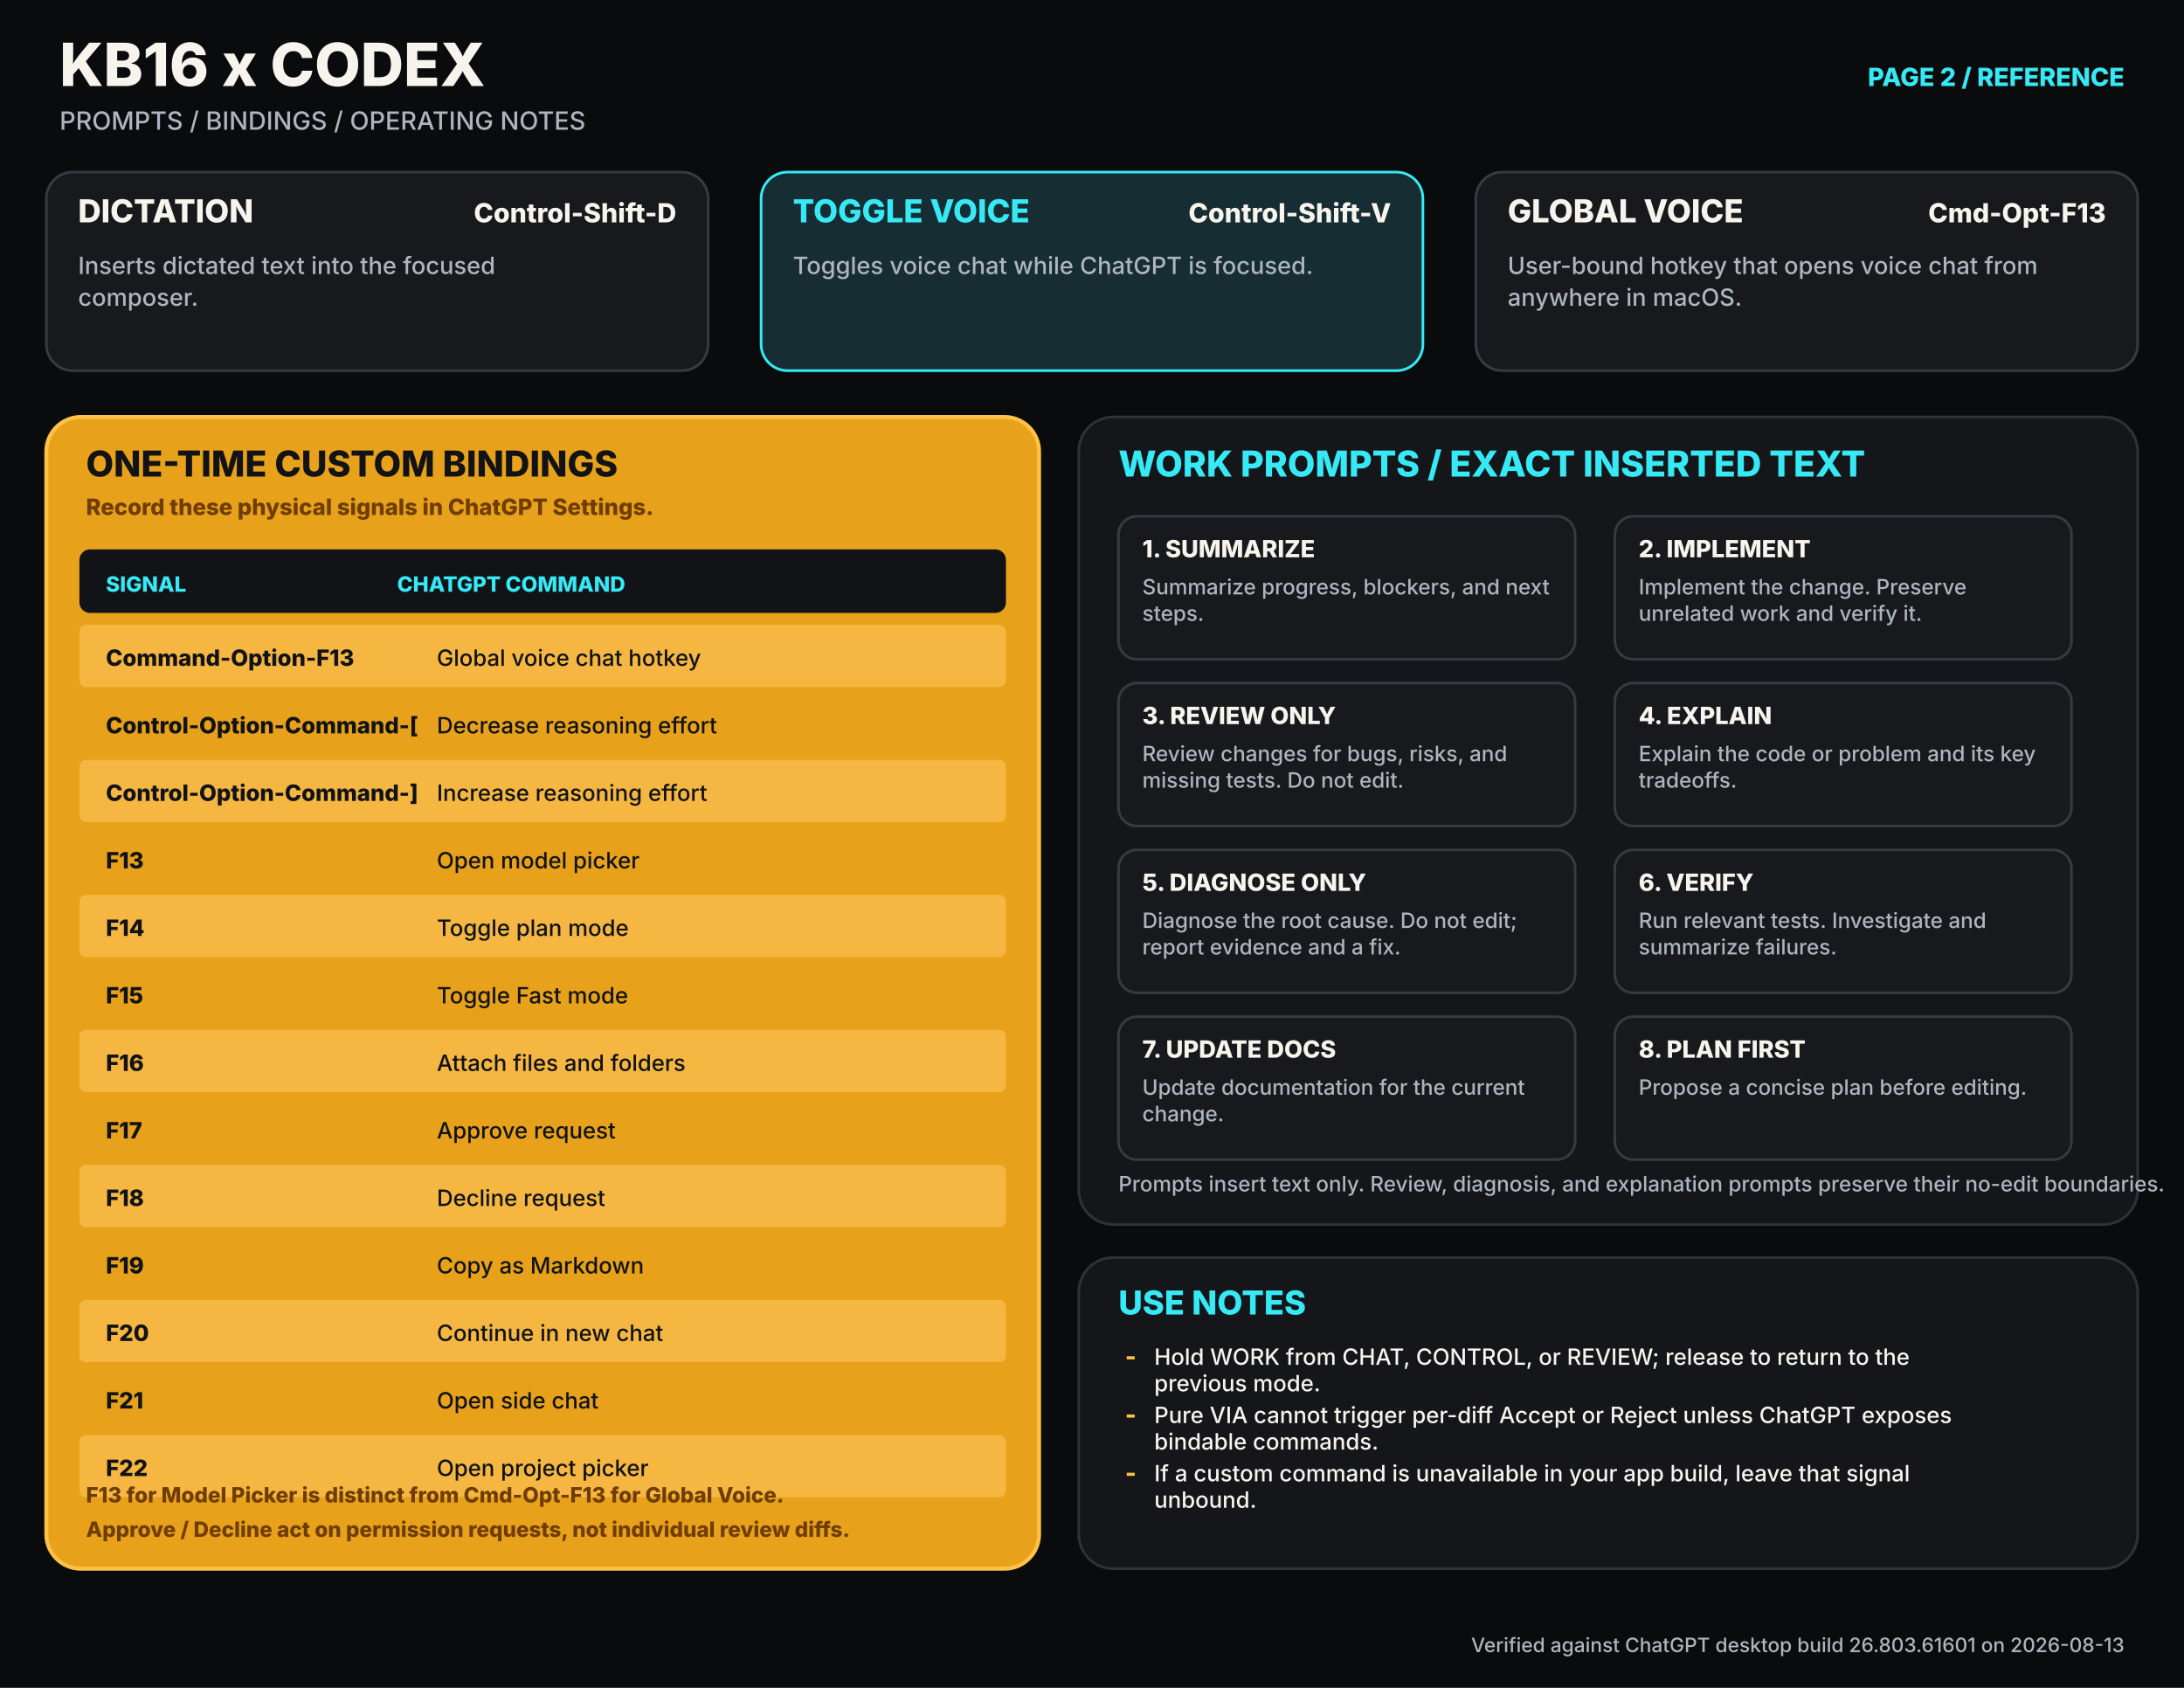
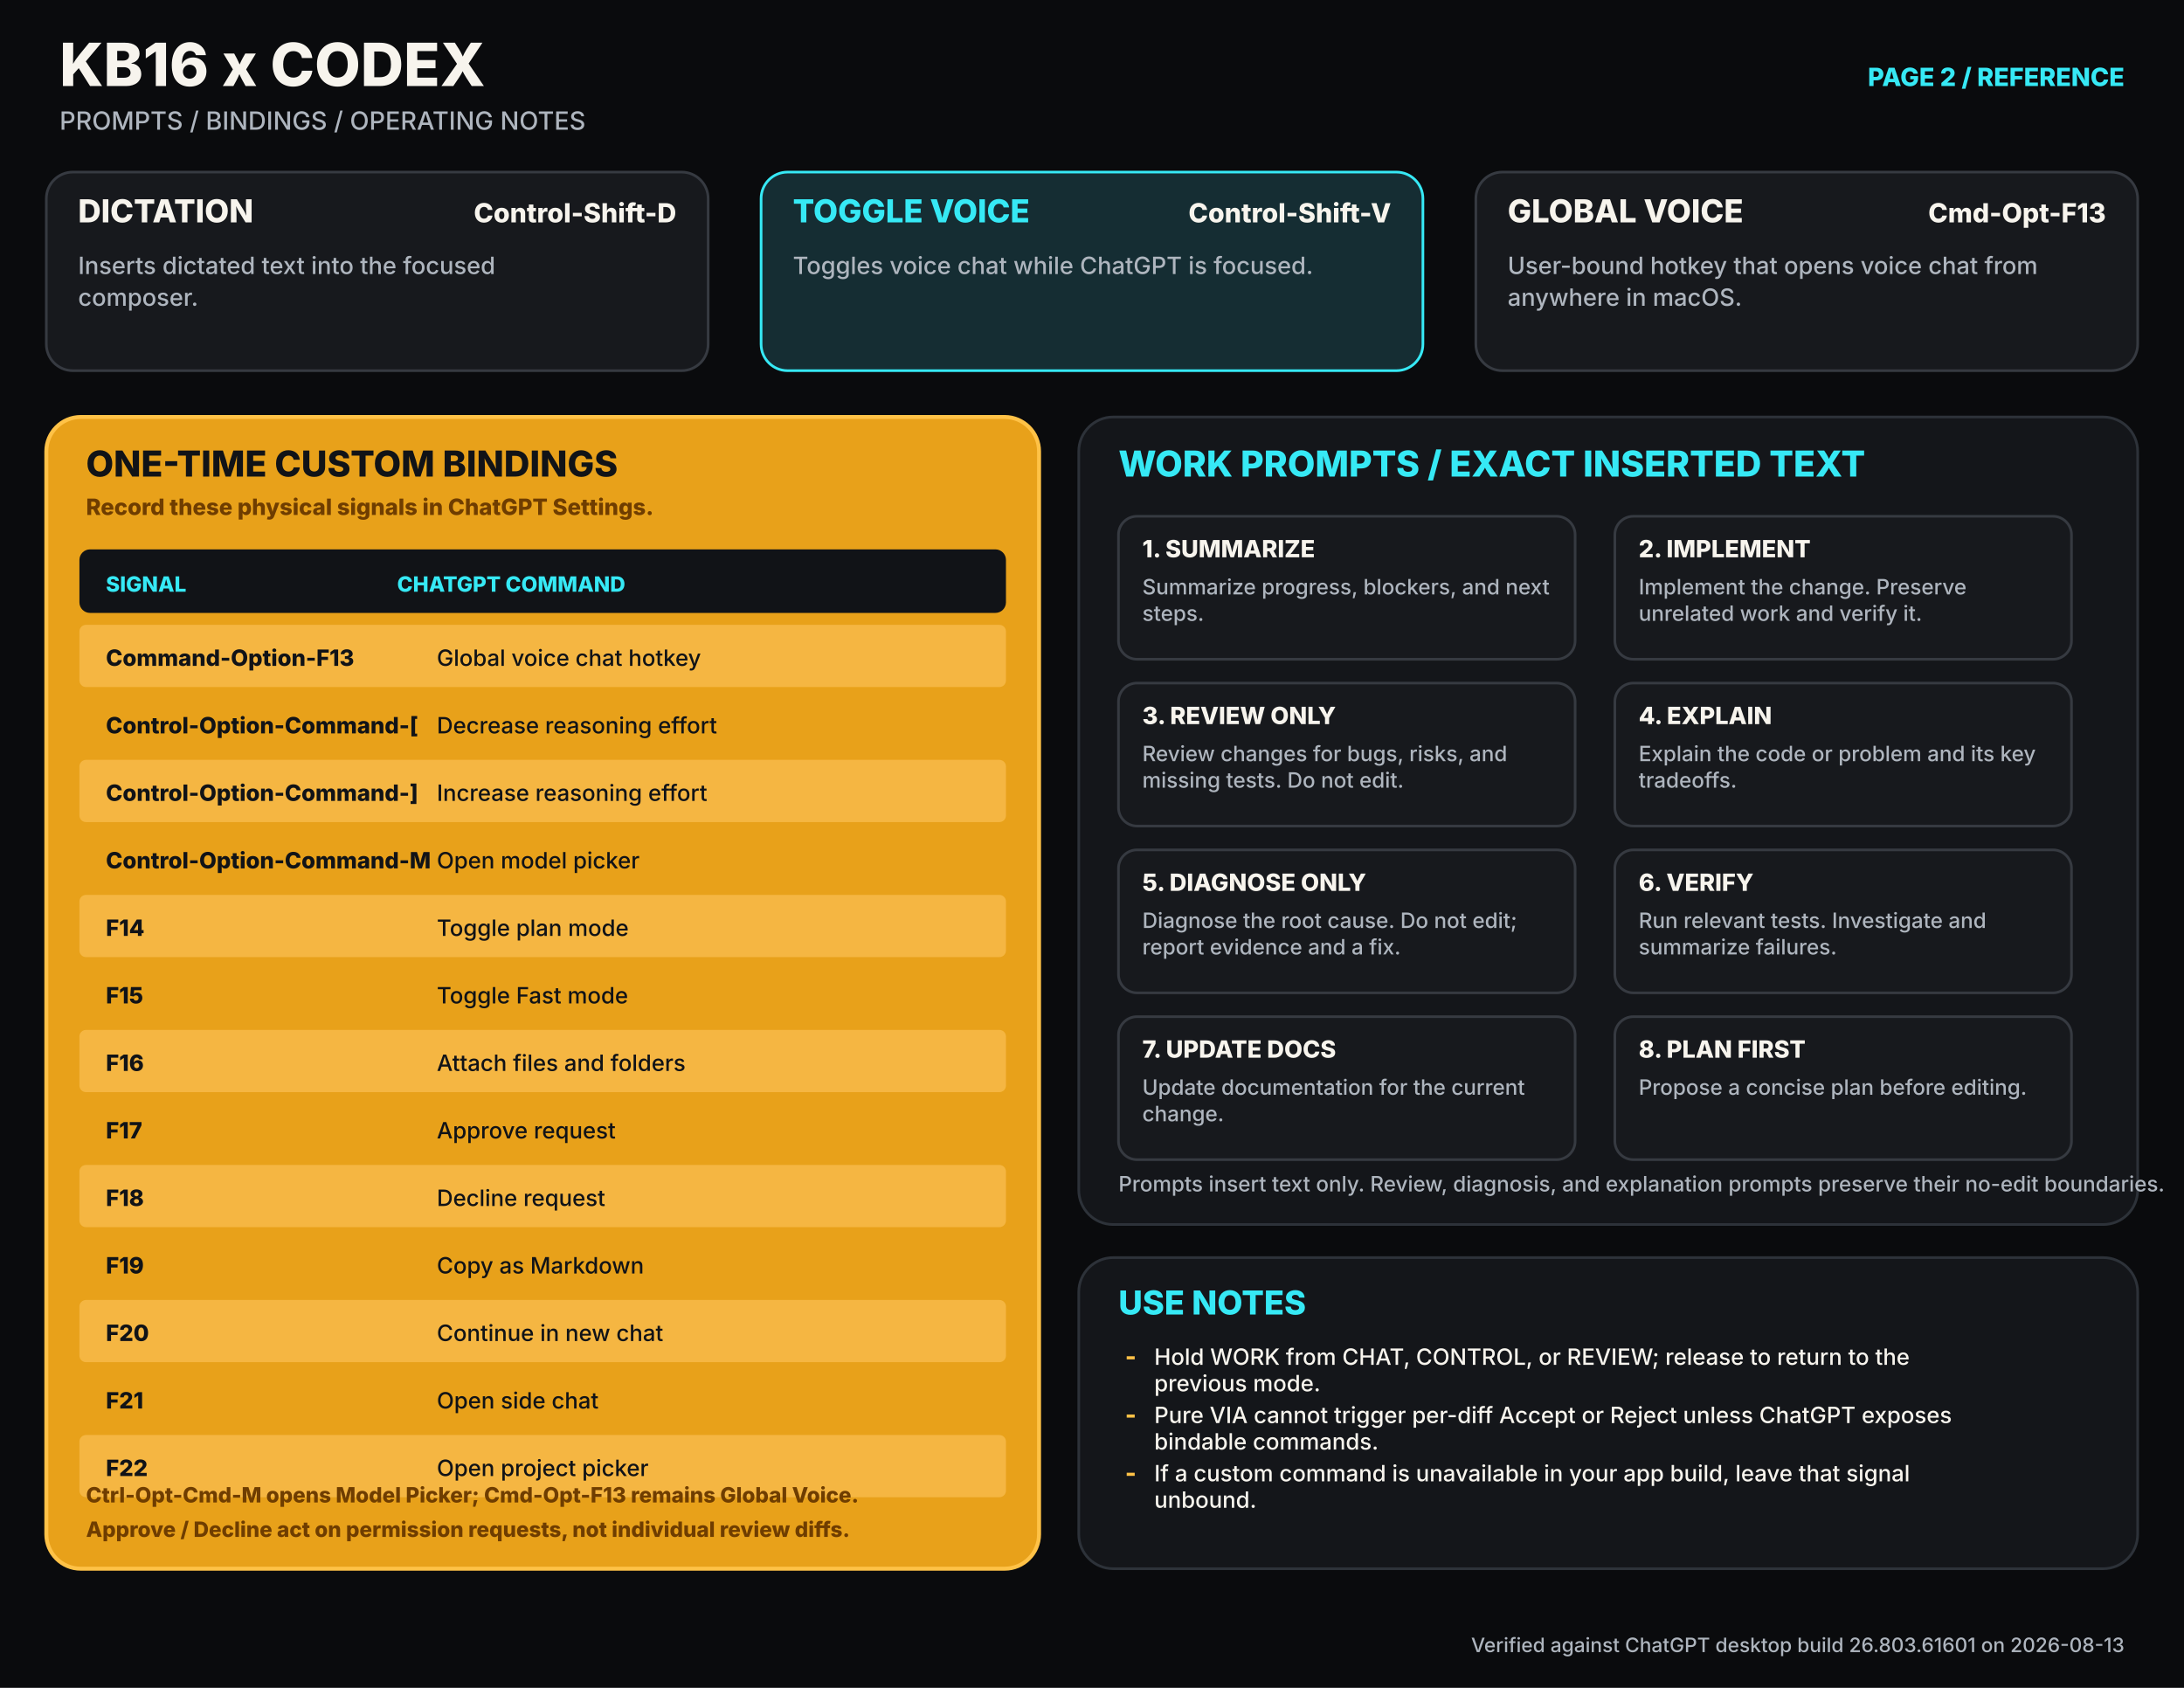
<svg xmlns="http://www.w3.org/2000/svg" width="11in" height="8.5in" viewBox="0 0 1650 1275" role="img" aria-labelledby="title description">
  <rect width="1650" height="1275" fill="#0A0B0D" />
  <text x="45" y="65" text-anchor="start" style="font: 800 45px -apple-system, BlinkMacSystemFont, Segoe UI, sans-serif; fill: #F7F4ED;">KB16 x CODEX</text>
  <text x="45" y="98" text-anchor="start" style="font: 500 19px -apple-system, BlinkMacSystemFont, Segoe UI, sans-serif; fill: #AEB5BE;">PROMPTS / BINDINGS / OPERATING NOTES</text>
  <text x="1605" y="65" text-anchor="end" style="font: 800 19px -apple-system, BlinkMacSystemFont, Segoe UI, sans-serif; fill: #36E9F5;">PAGE 2 / REFERENCE</text>
  <rect x="35" y="130" width="500" height="150" rx="20" fill="#17191D" stroke="#363A41" stroke-width="2" />
  <text x="59" y="168" text-anchor="start" style="font: 800 24px -apple-system, BlinkMacSystemFont, Segoe UI, sans-serif; fill: #F7F4ED;">DICTATION</text>
  <text x="511" y="168" text-anchor="end" style="font: 800 20px -apple-system, BlinkMacSystemFont, Segoe UI, sans-serif; fill: #F7F4ED;">Control-Shift-D</text>
  <text x="59" y="207" text-anchor="start" style="font: 500 18px -apple-system, BlinkMacSystemFont, Segoe UI, sans-serif; fill: #AEB5BE;">Inserts dictated text into the focused</text>
  <text x="59" y="231" text-anchor="start" style="font: 500 18px -apple-system, BlinkMacSystemFont, Segoe UI, sans-serif; fill: #AEB5BE;">composer.</text>
  <rect x="575" y="130" width="500" height="150" rx="20" fill="#152D33" stroke="#36E9F5" stroke-width="2" />
  <text x="599" y="168" text-anchor="start" style="font: 800 24px -apple-system, BlinkMacSystemFont, Segoe UI, sans-serif; fill: #36E9F5;">TOGGLE VOICE</text>
  <text x="1051" y="168" text-anchor="end" style="font: 800 20px -apple-system, BlinkMacSystemFont, Segoe UI, sans-serif; fill: #F7F4ED;">Control-Shift-V</text>
  <text x="599" y="207" text-anchor="start" style="font: 500 18px -apple-system, BlinkMacSystemFont, Segoe UI, sans-serif; fill: #AEB5BE;">Toggles voice chat while ChatGPT is focused.</text>
  <rect x="1115" y="130" width="500" height="150" rx="20" fill="#17191D" stroke="#363A41" stroke-width="2" />
  <text x="1139" y="168" text-anchor="start" style="font: 800 24px -apple-system, BlinkMacSystemFont, Segoe UI, sans-serif; fill: #F7F4ED;">GLOBAL VOICE</text>
  <text x="1591" y="168" text-anchor="end" style="font: 800 20px -apple-system, BlinkMacSystemFont, Segoe UI, sans-serif; fill: #F7F4ED;">Cmd-Opt-F13</text>
  <text x="1139" y="207" text-anchor="start" style="font: 500 18px -apple-system, BlinkMacSystemFont, Segoe UI, sans-serif; fill: #AEB5BE;">User-bound hotkey that opens voice chat from</text>
  <text x="1139" y="231" text-anchor="start" style="font: 500 18px -apple-system, BlinkMacSystemFont, Segoe UI, sans-serif; fill: #AEB5BE;">anywhere in macOS.</text>
  <rect x="35" y="315" width="750" height="870" rx="26" fill="#E8A11A" stroke="#FFC247" stroke-width="3" />
  <text x="65" y="360" text-anchor="start" style="font: 800 27px -apple-system, BlinkMacSystemFont, Segoe UI, sans-serif; fill: #111317;">ONE-TIME CUSTOM BINDINGS</text>
  <text x="65" y="389" text-anchor="start" style="font: 800 17px -apple-system, BlinkMacSystemFont, Segoe UI, sans-serif; fill: #6F3D00;">Record these physical signals in ChatGPT Settings.</text>
  <rect x="60" y="415" width="700" height="48" rx="8" fill="#111317" />
  <text x="80" y="447" text-anchor="start" style="font: 800 16px -apple-system, BlinkMacSystemFont, Segoe UI, sans-serif; fill: #36E9F5;">SIGNAL</text>
  <text x="300" y="447" text-anchor="start" style="font: 800 16px -apple-system, BlinkMacSystemFont, Segoe UI, sans-serif; fill: #36E9F5;">CHATGPT COMMAND</text>
  <rect x="60" y="472" width="700" height="47" rx="5" fill="#F5B642" />
  <text x="80" y="503" text-anchor="start" style="font: 800 17px -apple-system, BlinkMacSystemFont, Segoe UI, sans-serif; fill: #111317;">Command-Option-F13</text>
  <text x="330" y="503" text-anchor="start" style="font: 500 17px -apple-system, BlinkMacSystemFont, Segoe UI, sans-serif; fill: #111317;">Global voice chat hotkey</text>
  <rect x="60" y="523" width="700" height="47" rx="5" fill="#E8A11A" />
  <text x="80" y="554" text-anchor="start" style="font: 800 17px -apple-system, BlinkMacSystemFont, Segoe UI, sans-serif; fill: #111317;">Control-Option-Command-[</text>
  <text x="330" y="554" text-anchor="start" style="font: 500 17px -apple-system, BlinkMacSystemFont, Segoe UI, sans-serif; fill: #111317;">Decrease reasoning effort</text>
  <rect x="60" y="574" width="700" height="47" rx="5" fill="#F5B642" />
  <text x="80" y="605" text-anchor="start" style="font: 800 17px -apple-system, BlinkMacSystemFont, Segoe UI, sans-serif; fill: #111317;">Control-Option-Command-]</text>
  <text x="330" y="605" text-anchor="start" style="font: 500 17px -apple-system, BlinkMacSystemFont, Segoe UI, sans-serif; fill: #111317;">Increase reasoning effort</text>
  <rect x="60" y="625" width="700" height="47" rx="5" fill="#E8A11A" />
-   <text x="80" y="656" text-anchor="start" style="font: 800 17px -apple-system, BlinkMacSystemFont, Segoe UI, sans-serif; fill: #111317;">F13</text>
+   <text x="80" y="656" text-anchor="start" style="font: 800 17px -apple-system, BlinkMacSystemFont, Segoe UI, sans-serif; fill: #111317;">Control-Option-Command-M</text>
  <text x="330" y="656" text-anchor="start" style="font: 500 17px -apple-system, BlinkMacSystemFont, Segoe UI, sans-serif; fill: #111317;">Open model picker</text>
  <rect x="60" y="676" width="700" height="47" rx="5" fill="#F5B642" />
  <text x="80" y="707" text-anchor="start" style="font: 800 17px -apple-system, BlinkMacSystemFont, Segoe UI, sans-serif; fill: #111317;">F14</text>
  <text x="330" y="707" text-anchor="start" style="font: 500 17px -apple-system, BlinkMacSystemFont, Segoe UI, sans-serif; fill: #111317;">Toggle plan mode</text>
  <rect x="60" y="727" width="700" height="47" rx="5" fill="#E8A11A" />
  <text x="80" y="758" text-anchor="start" style="font: 800 17px -apple-system, BlinkMacSystemFont, Segoe UI, sans-serif; fill: #111317;">F15</text>
  <text x="330" y="758" text-anchor="start" style="font: 500 17px -apple-system, BlinkMacSystemFont, Segoe UI, sans-serif; fill: #111317;">Toggle Fast mode</text>
  <rect x="60" y="778" width="700" height="47" rx="5" fill="#F5B642" />
  <text x="80" y="809" text-anchor="start" style="font: 800 17px -apple-system, BlinkMacSystemFont, Segoe UI, sans-serif; fill: #111317;">F16</text>
  <text x="330" y="809" text-anchor="start" style="font: 500 17px -apple-system, BlinkMacSystemFont, Segoe UI, sans-serif; fill: #111317;">Attach files and folders</text>
  <rect x="60" y="829" width="700" height="47" rx="5" fill="#E8A11A" />
  <text x="80" y="860" text-anchor="start" style="font: 800 17px -apple-system, BlinkMacSystemFont, Segoe UI, sans-serif; fill: #111317;">F17</text>
  <text x="330" y="860" text-anchor="start" style="font: 500 17px -apple-system, BlinkMacSystemFont, Segoe UI, sans-serif; fill: #111317;">Approve request</text>
  <rect x="60" y="880" width="700" height="47" rx="5" fill="#F5B642" />
  <text x="80" y="911" text-anchor="start" style="font: 800 17px -apple-system, BlinkMacSystemFont, Segoe UI, sans-serif; fill: #111317;">F18</text>
  <text x="330" y="911" text-anchor="start" style="font: 500 17px -apple-system, BlinkMacSystemFont, Segoe UI, sans-serif; fill: #111317;">Decline request</text>
  <rect x="60" y="931" width="700" height="47" rx="5" fill="#E8A11A" />
  <text x="80" y="962" text-anchor="start" style="font: 800 17px -apple-system, BlinkMacSystemFont, Segoe UI, sans-serif; fill: #111317;">F19</text>
  <text x="330" y="962" text-anchor="start" style="font: 500 17px -apple-system, BlinkMacSystemFont, Segoe UI, sans-serif; fill: #111317;">Copy as Markdown</text>
  <rect x="60" y="982" width="700" height="47" rx="5" fill="#F5B642" />
  <text x="80" y="1013" text-anchor="start" style="font: 800 17px -apple-system, BlinkMacSystemFont, Segoe UI, sans-serif; fill: #111317;">F20</text>
  <text x="330" y="1013" text-anchor="start" style="font: 500 17px -apple-system, BlinkMacSystemFont, Segoe UI, sans-serif; fill: #111317;">Continue in new chat</text>
  <rect x="60" y="1033" width="700" height="47" rx="5" fill="#E8A11A" />
  <text x="80" y="1064" text-anchor="start" style="font: 800 17px -apple-system, BlinkMacSystemFont, Segoe UI, sans-serif; fill: #111317;">F21</text>
  <text x="330" y="1064" text-anchor="start" style="font: 500 17px -apple-system, BlinkMacSystemFont, Segoe UI, sans-serif; fill: #111317;">Open side chat</text>
  <rect x="60" y="1084" width="700" height="47" rx="5" fill="#F5B642" />
  <text x="80" y="1115" text-anchor="start" style="font: 800 17px -apple-system, BlinkMacSystemFont, Segoe UI, sans-serif; fill: #111317;">F22</text>
  <text x="330" y="1115" text-anchor="start" style="font: 500 17px -apple-system, BlinkMacSystemFont, Segoe UI, sans-serif; fill: #111317;">Open project picker</text>
-   <text x="65" y="1135" text-anchor="start" style="font: 800 16px -apple-system, BlinkMacSystemFont, Segoe UI, sans-serif; fill: #6F3D00;">F13 for Model Picker is distinct from Cmd-Opt-F13 for Global Voice.</text>
+   <text x="65" y="1135" text-anchor="start" style="font: 800 16px -apple-system, BlinkMacSystemFont, Segoe UI, sans-serif; fill: #6F3D00;">Ctrl-Opt-Cmd-M opens Model Picker; Cmd-Opt-F13 remains Global Voice.</text>
  <text x="65" y="1161" text-anchor="start" style="font: 800 16px -apple-system, BlinkMacSystemFont, Segoe UI, sans-serif; fill: #6F3D00;">Approve / Decline act on permission requests, not individual review diffs.</text>
  <rect x="815" y="315" width="800" height="610" rx="26" fill="#14161A" stroke="#2D3239" stroke-width="2" />
  <text x="845" y="360" text-anchor="start" style="font: 800 27px -apple-system, BlinkMacSystemFont, Segoe UI, sans-serif; fill: #36E9F5;">WORK PROMPTS / EXACT INSERTED TEXT</text>
  <rect x="845" y="390" width="345" height="108" rx="14" fill="#17191D" stroke="#363A41" stroke-width="2" />
  <text x="863" y="421" text-anchor="start" style="font: 800 18px -apple-system, BlinkMacSystemFont, Segoe UI, sans-serif; fill: #F7F4ED;">1. SUMMARIZE</text>
  <text x="863" y="449" text-anchor="start" style="font: 500 16px -apple-system, BlinkMacSystemFont, Segoe UI, sans-serif; fill: #AEB5BE;">Summarize progress, blockers, and next</text>
  <text x="863" y="469" text-anchor="start" style="font: 500 16px -apple-system, BlinkMacSystemFont, Segoe UI, sans-serif; fill: #AEB5BE;">steps.</text>
  <rect x="1220" y="390" width="345" height="108" rx="14" fill="#17191D" stroke="#363A41" stroke-width="2" />
  <text x="1238" y="421" text-anchor="start" style="font: 800 18px -apple-system, BlinkMacSystemFont, Segoe UI, sans-serif; fill: #F7F4ED;">2. IMPLEMENT</text>
  <text x="1238" y="449" text-anchor="start" style="font: 500 16px -apple-system, BlinkMacSystemFont, Segoe UI, sans-serif; fill: #AEB5BE;">Implement the change. Preserve</text>
  <text x="1238" y="469" text-anchor="start" style="font: 500 16px -apple-system, BlinkMacSystemFont, Segoe UI, sans-serif; fill: #AEB5BE;">unrelated work and verify it.</text>
  <rect x="845" y="516" width="345" height="108" rx="14" fill="#17191D" stroke="#363A41" stroke-width="2" />
  <text x="863" y="547" text-anchor="start" style="font: 800 18px -apple-system, BlinkMacSystemFont, Segoe UI, sans-serif; fill: #F7F4ED;">3. REVIEW ONLY</text>
  <text x="863" y="575" text-anchor="start" style="font: 500 16px -apple-system, BlinkMacSystemFont, Segoe UI, sans-serif; fill: #AEB5BE;">Review changes for bugs, risks, and</text>
  <text x="863" y="595" text-anchor="start" style="font: 500 16px -apple-system, BlinkMacSystemFont, Segoe UI, sans-serif; fill: #AEB5BE;">missing tests. Do not edit.</text>
  <rect x="1220" y="516" width="345" height="108" rx="14" fill="#17191D" stroke="#363A41" stroke-width="2" />
  <text x="1238" y="547" text-anchor="start" style="font: 800 18px -apple-system, BlinkMacSystemFont, Segoe UI, sans-serif; fill: #F7F4ED;">4. EXPLAIN</text>
  <text x="1238" y="575" text-anchor="start" style="font: 500 16px -apple-system, BlinkMacSystemFont, Segoe UI, sans-serif; fill: #AEB5BE;">Explain the code or problem and its key</text>
  <text x="1238" y="595" text-anchor="start" style="font: 500 16px -apple-system, BlinkMacSystemFont, Segoe UI, sans-serif; fill: #AEB5BE;">tradeoffs.</text>
  <rect x="845" y="642" width="345" height="108" rx="14" fill="#17191D" stroke="#363A41" stroke-width="2" />
  <text x="863" y="673" text-anchor="start" style="font: 800 18px -apple-system, BlinkMacSystemFont, Segoe UI, sans-serif; fill: #F7F4ED;">5. DIAGNOSE ONLY</text>
  <text x="863" y="701" text-anchor="start" style="font: 500 16px -apple-system, BlinkMacSystemFont, Segoe UI, sans-serif; fill: #AEB5BE;">Diagnose the root cause. Do not edit;</text>
  <text x="863" y="721" text-anchor="start" style="font: 500 16px -apple-system, BlinkMacSystemFont, Segoe UI, sans-serif; fill: #AEB5BE;">report evidence and a fix.</text>
  <rect x="1220" y="642" width="345" height="108" rx="14" fill="#17191D" stroke="#363A41" stroke-width="2" />
  <text x="1238" y="673" text-anchor="start" style="font: 800 18px -apple-system, BlinkMacSystemFont, Segoe UI, sans-serif; fill: #F7F4ED;">6. VERIFY</text>
  <text x="1238" y="701" text-anchor="start" style="font: 500 16px -apple-system, BlinkMacSystemFont, Segoe UI, sans-serif; fill: #AEB5BE;">Run relevant tests. Investigate and</text>
  <text x="1238" y="721" text-anchor="start" style="font: 500 16px -apple-system, BlinkMacSystemFont, Segoe UI, sans-serif; fill: #AEB5BE;">summarize failures.</text>
  <rect x="845" y="768" width="345" height="108" rx="14" fill="#17191D" stroke="#363A41" stroke-width="2" />
  <text x="863" y="799" text-anchor="start" style="font: 800 18px -apple-system, BlinkMacSystemFont, Segoe UI, sans-serif; fill: #F7F4ED;">7. UPDATE DOCS</text>
  <text x="863" y="827" text-anchor="start" style="font: 500 16px -apple-system, BlinkMacSystemFont, Segoe UI, sans-serif; fill: #AEB5BE;">Update documentation for the current</text>
  <text x="863" y="847" text-anchor="start" style="font: 500 16px -apple-system, BlinkMacSystemFont, Segoe UI, sans-serif; fill: #AEB5BE;">change.</text>
  <rect x="1220" y="768" width="345" height="108" rx="14" fill="#17191D" stroke="#363A41" stroke-width="2" />
  <text x="1238" y="799" text-anchor="start" style="font: 800 18px -apple-system, BlinkMacSystemFont, Segoe UI, sans-serif; fill: #F7F4ED;">8. PLAN FIRST</text>
  <text x="1238" y="827" text-anchor="start" style="font: 500 16px -apple-system, BlinkMacSystemFont, Segoe UI, sans-serif; fill: #AEB5BE;">Propose a concise plan before editing.</text>
  <text x="845" y="900" text-anchor="start" style="font: 500 16px -apple-system, BlinkMacSystemFont, Segoe UI, sans-serif; fill: #AEB5BE;">Prompts insert text only. Review, diagnosis, and explanation prompts preserve their no-edit boundaries.</text>
  <rect x="815" y="950" width="800" height="235" rx="26" fill="#14161A" stroke="#2D3239" stroke-width="2" />
  <text x="845" y="993" text-anchor="start" style="font: 800 25px -apple-system, BlinkMacSystemFont, Segoe UI, sans-serif; fill: #36E9F5;">USE NOTES</text>
  <text x="850" y="1031" text-anchor="start" style="font: 800 18px -apple-system, BlinkMacSystemFont, Segoe UI, sans-serif; fill: #FFC247;">-</text>
  <text x="872" y="1031" text-anchor="start" style="font: 500 17px -apple-system, BlinkMacSystemFont, Segoe UI, sans-serif; fill: #F7F4ED;">Hold WORK from CHAT, CONTROL, or REVIEW; release to return to the</text>
  <text x="872" y="1051" text-anchor="start" style="font: 500 17px -apple-system, BlinkMacSystemFont, Segoe UI, sans-serif; fill: #F7F4ED;">previous mode.</text>
  <text x="850" y="1075" text-anchor="start" style="font: 800 18px -apple-system, BlinkMacSystemFont, Segoe UI, sans-serif; fill: #FFC247;">-</text>
  <text x="872" y="1075" text-anchor="start" style="font: 500 17px -apple-system, BlinkMacSystemFont, Segoe UI, sans-serif; fill: #F7F4ED;">Pure VIA cannot trigger per-diff Accept or Reject unless ChatGPT exposes</text>
  <text x="872" y="1095" text-anchor="start" style="font: 500 17px -apple-system, BlinkMacSystemFont, Segoe UI, sans-serif; fill: #F7F4ED;">bindable commands.</text>
  <text x="850" y="1119" text-anchor="start" style="font: 800 18px -apple-system, BlinkMacSystemFont, Segoe UI, sans-serif; fill: #FFC247;">-</text>
  <text x="872" y="1119" text-anchor="start" style="font: 500 17px -apple-system, BlinkMacSystemFont, Segoe UI, sans-serif; fill: #F7F4ED;">If a custom command is unavailable in your app build, leave that signal</text>
  <text x="872" y="1139" text-anchor="start" style="font: 500 17px -apple-system, BlinkMacSystemFont, Segoe UI, sans-serif; fill: #F7F4ED;">unbound.</text>
  <text x="1605" y="1248" text-anchor="end" style="font: 500 15px -apple-system, BlinkMacSystemFont, Segoe UI, sans-serif; fill: #AEB5BE;">Verified against ChatGPT desktop build 26.803.61601 on 2026-08-13</text>
</svg>
